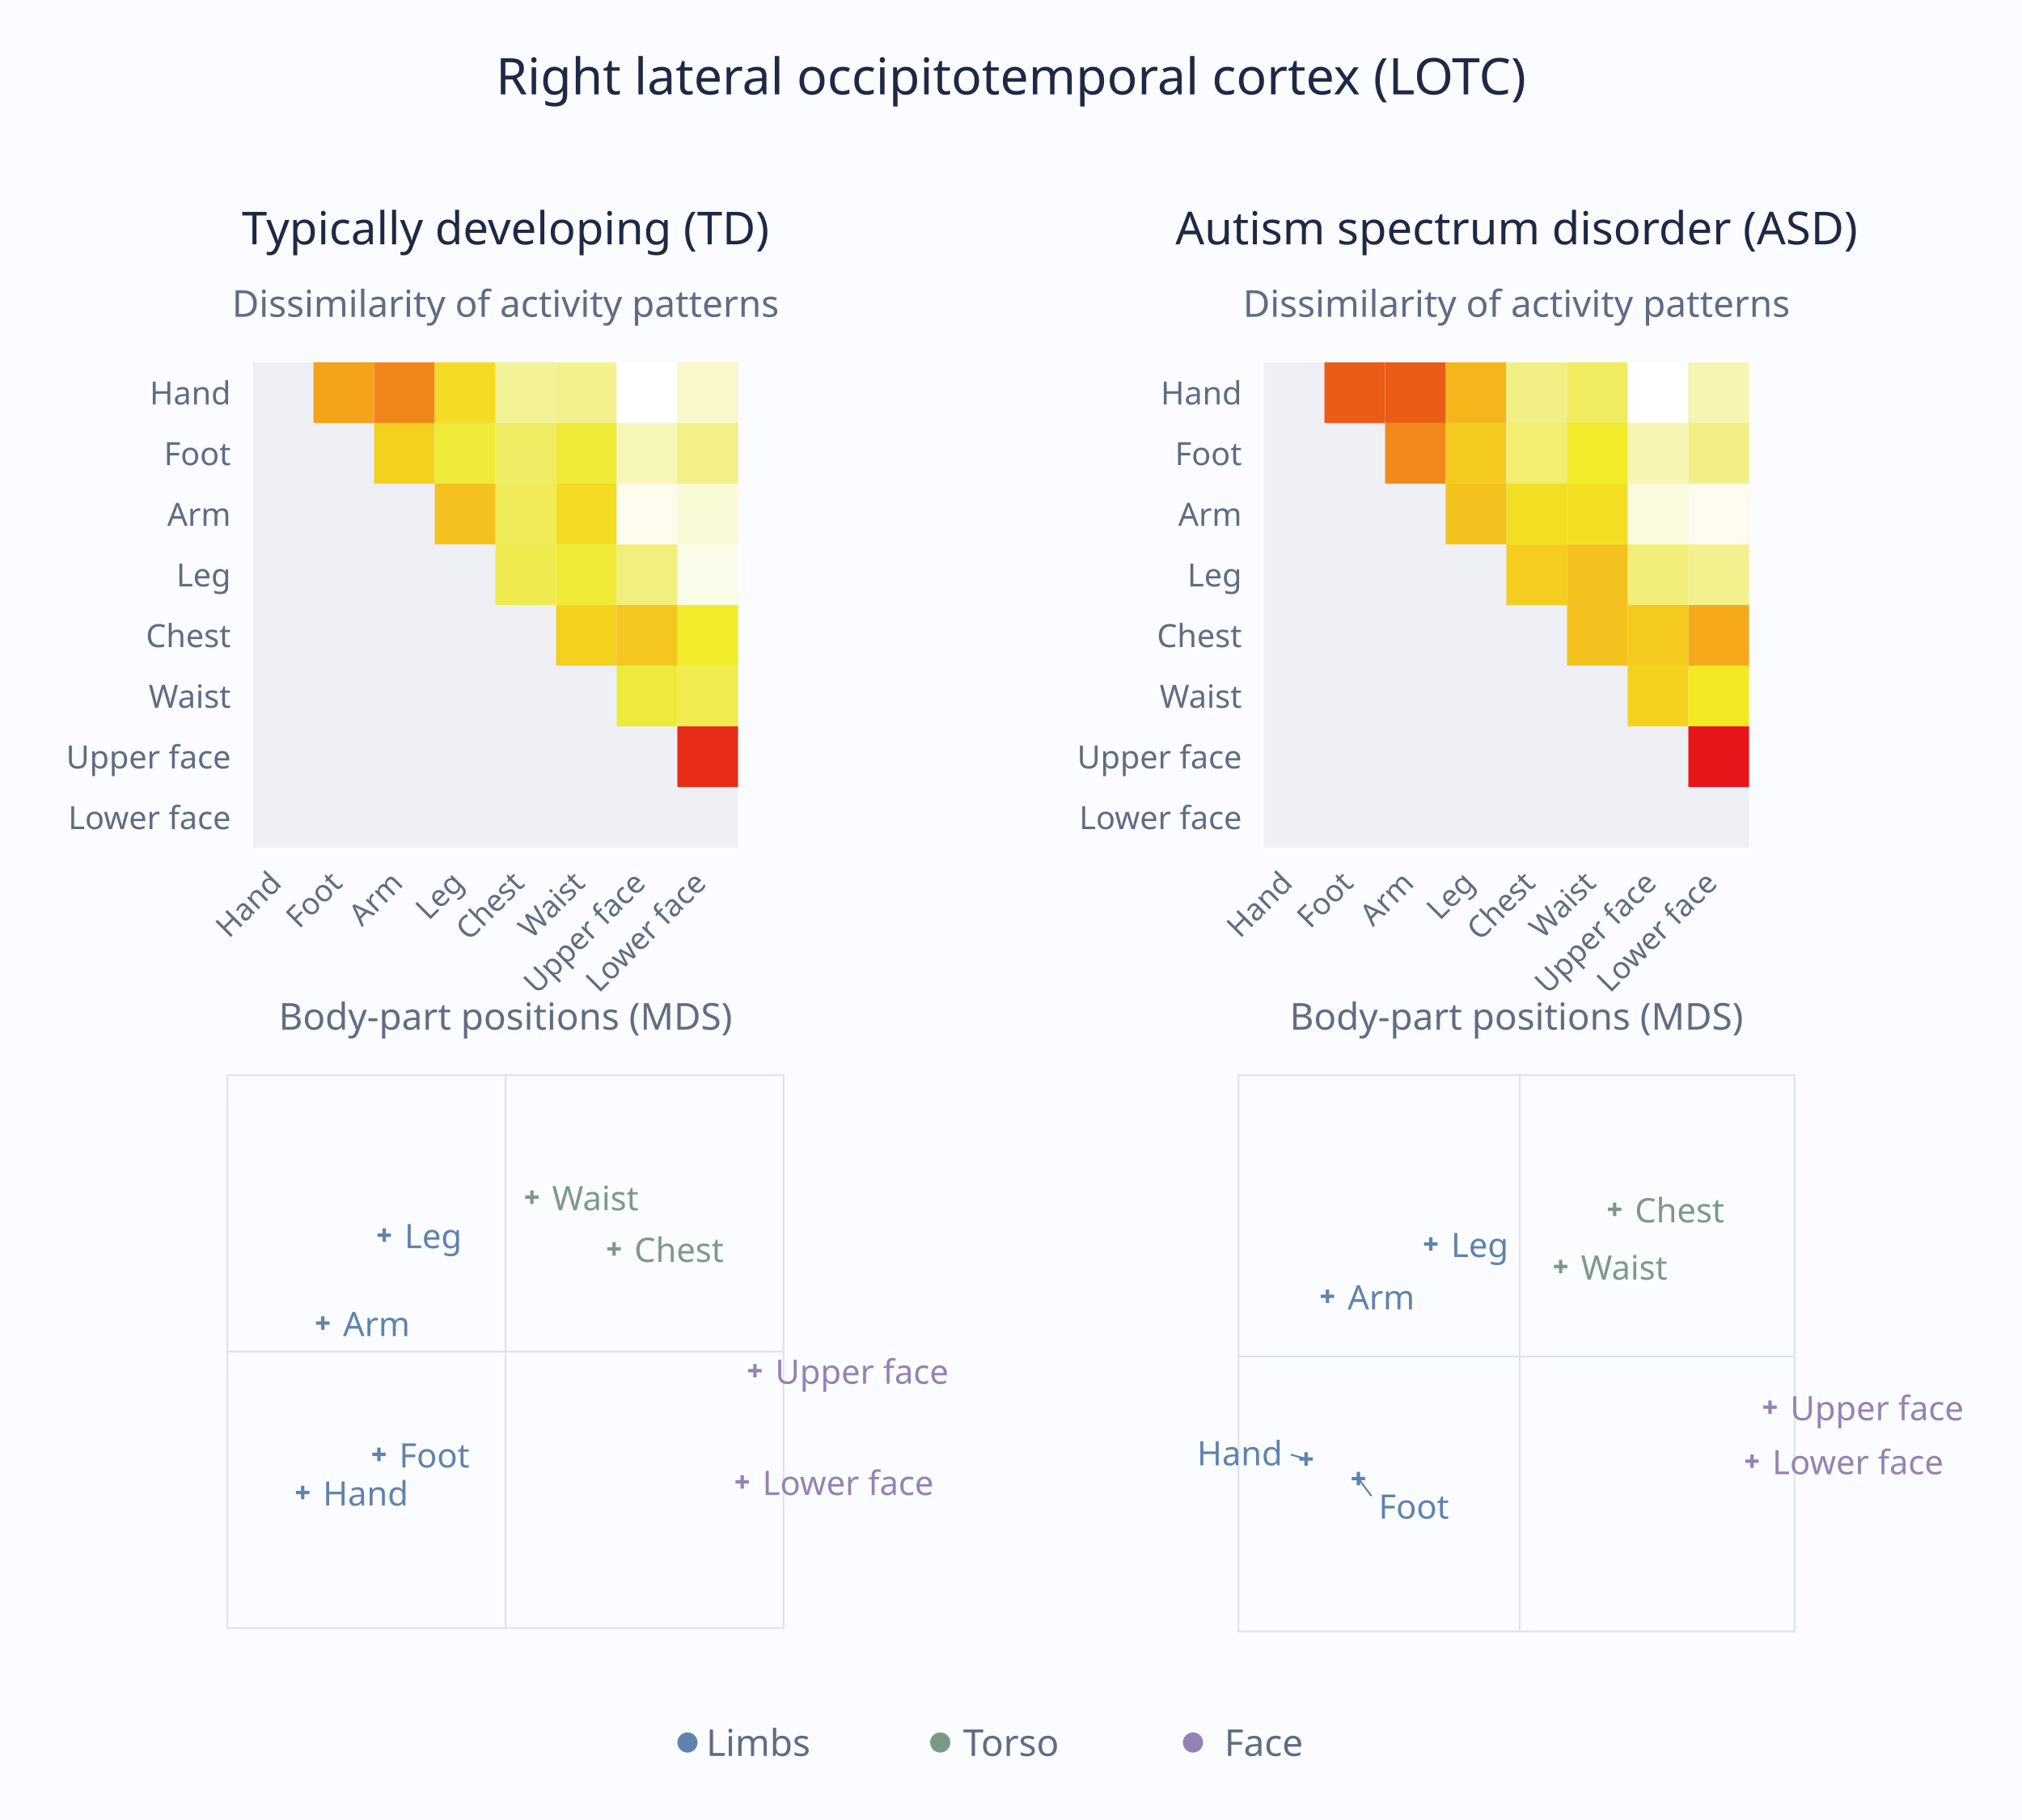
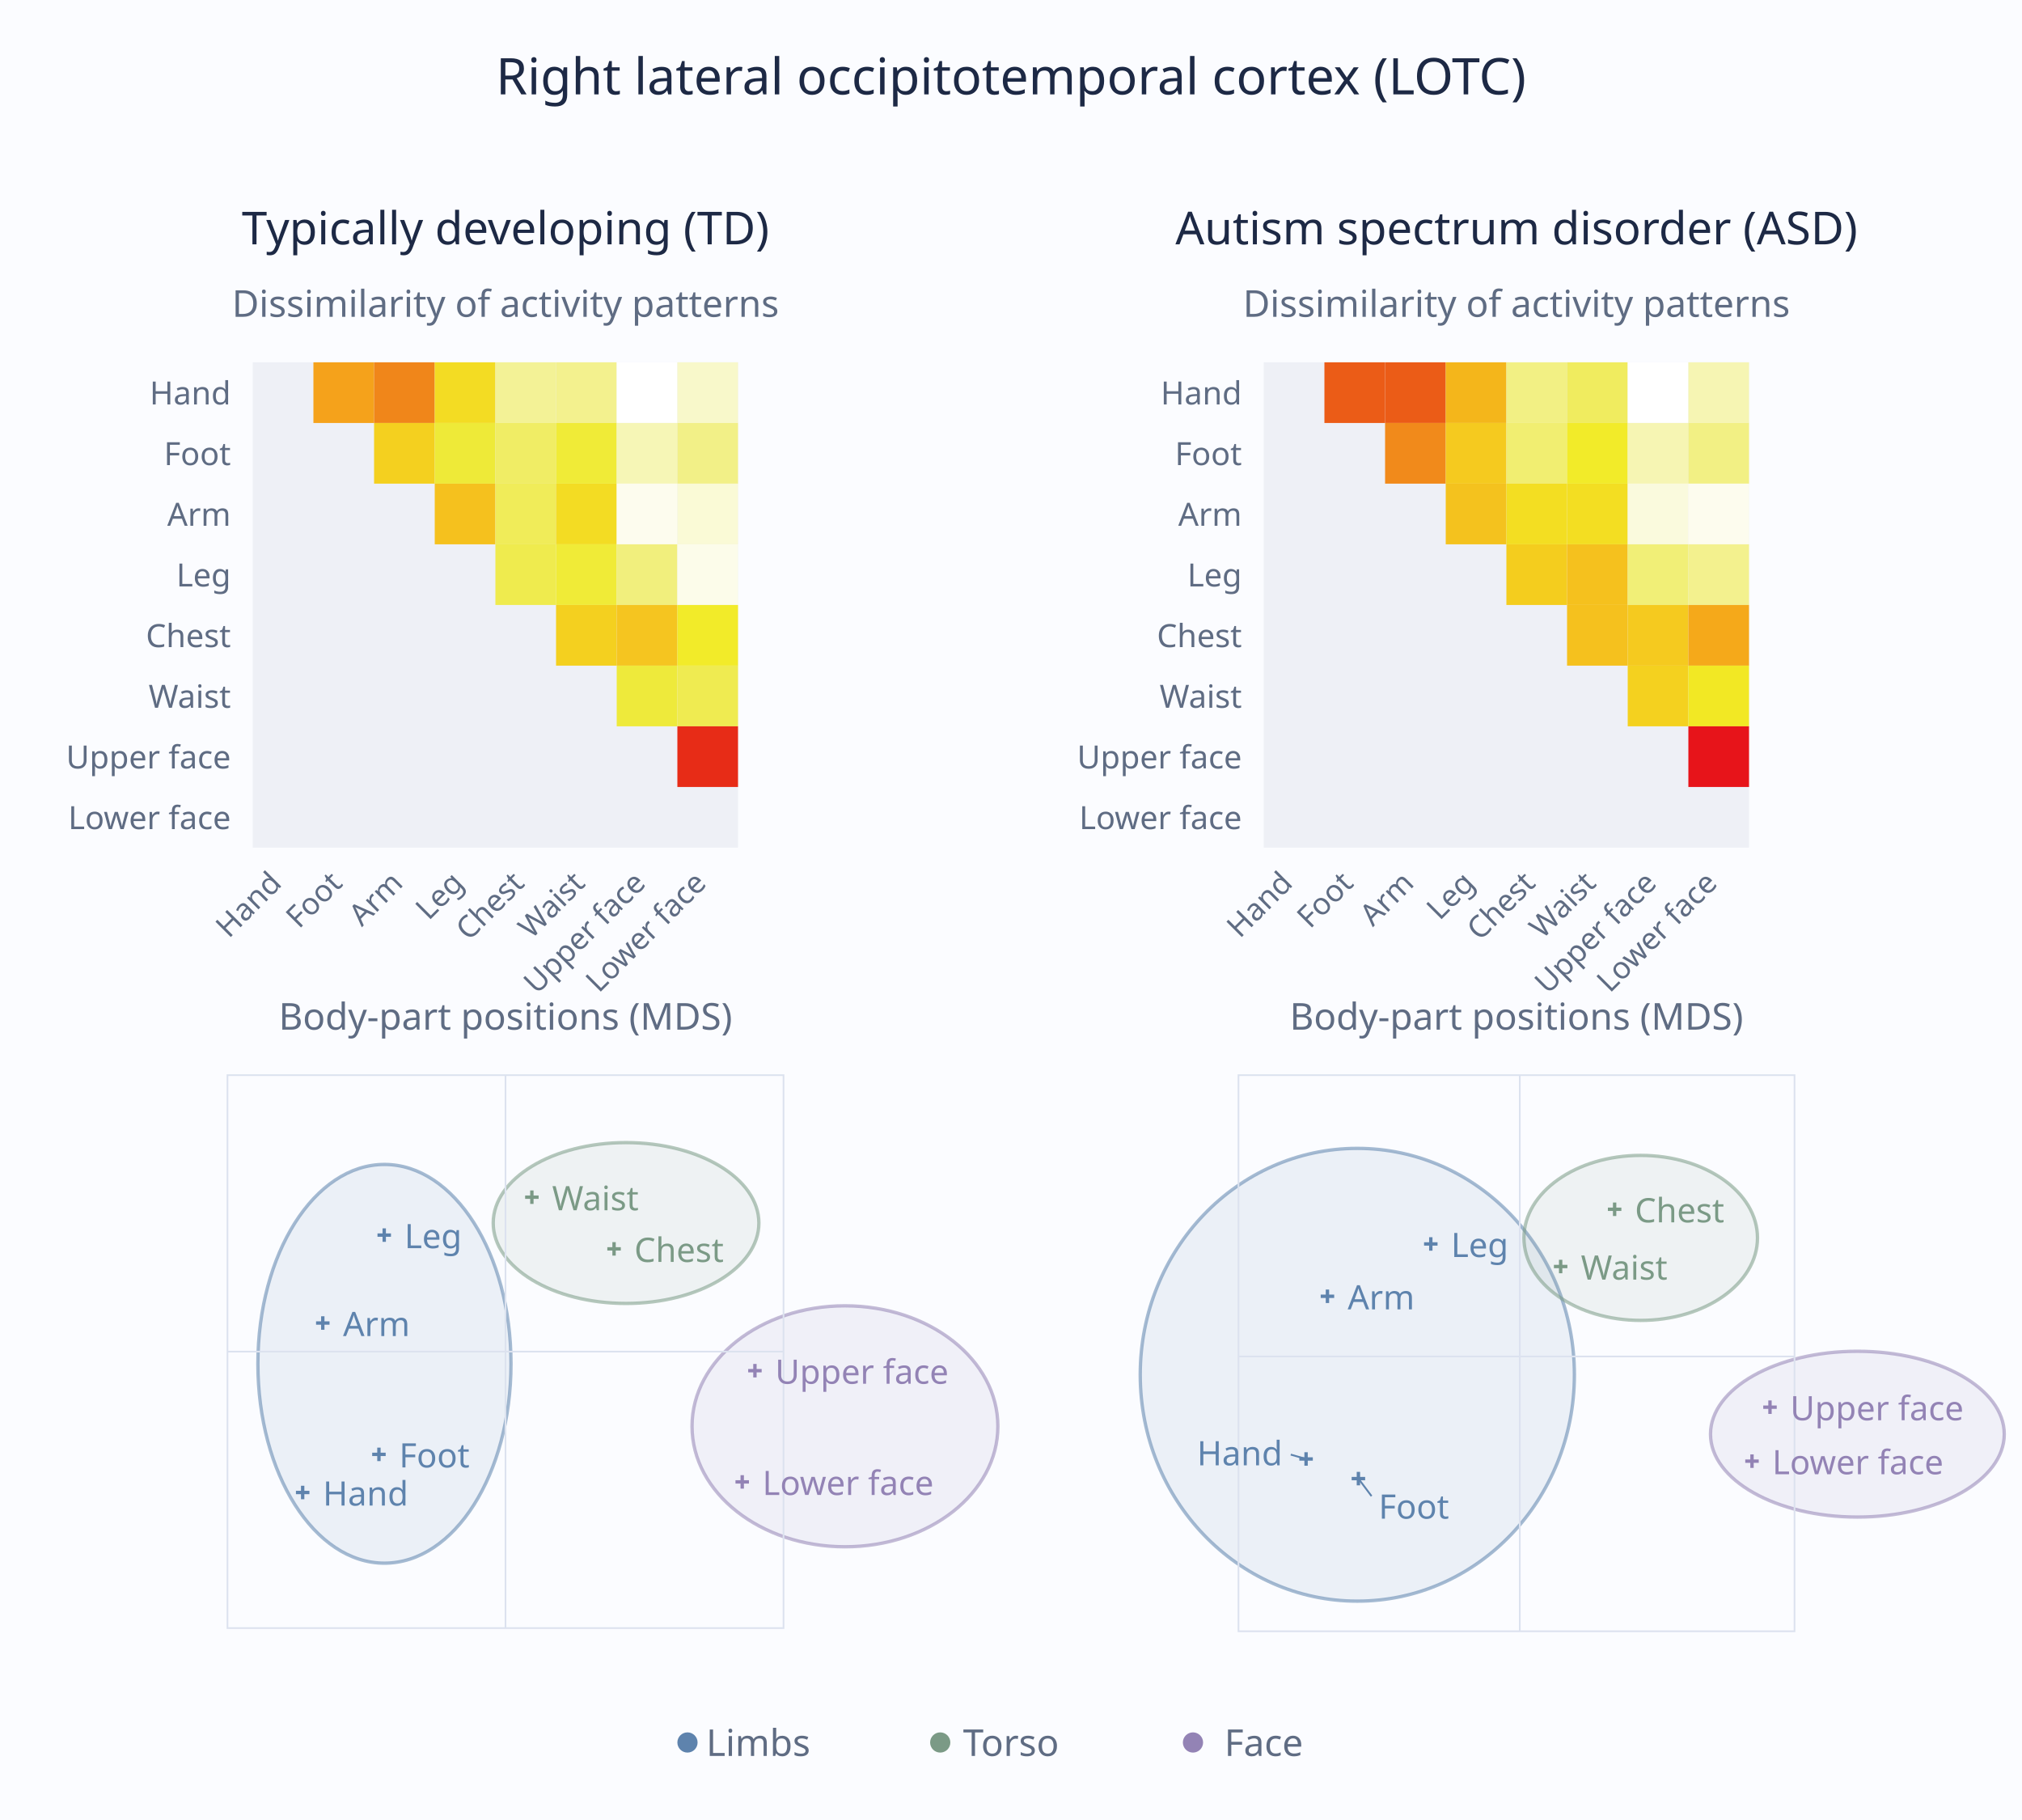
<svg xmlns="http://www.w3.org/2000/svg" width="1200" height="1080" viewBox="0 0 1200 1080" role="img" aria-labelledby="title">
  <rect width="1200" height="1080" fill="#fbfcff" />
  <g font-family="'Zen Kaku Gothic New','Hiragino Kaku Gothic ProN','Yu Gothic',sans-serif">
    <text x="600.0" y="56" font-size="30" fill="#1d2945" text-anchor="middle">Right lateral occipitotemporal cortex (LOTC)</text>
    <g transform="translate(0 110)">
      <text x="300" y="35" font-size="27" fill="#1d2945" text-anchor="middle">Typically developing (TD)</text>
      <text x="300" y="78" font-size="22" fill="#5f6c83" text-anchor="middle">Dissimilarity of activity patterns</text>
      <rect x="150" y="105" width="288" height="288" fill="#eef0f6" />
      <rect x="186" y="105" width="36" height="36" fill="#f5a21b" />
      <rect x="222" y="105" width="36" height="36" fill="#f0861a" />
      <rect x="258" y="105" width="36" height="36" fill="#f3dc23" />
      <rect x="294" y="105" width="36" height="36" fill="#f3f296" />
      <rect x="330" y="105" width="36" height="36" fill="#f3f18e" />
      <rect x="366" y="105" width="36" height="36" fill="#ffffff" />
      <rect x="402" y="105" width="36" height="36" fill="#f8f8ca" />
      <rect x="222" y="141" width="36" height="36" fill="#f4d01f" />
      <rect x="258" y="141" width="36" height="36" fill="#eeea38" />
      <rect x="294" y="141" width="36" height="36" fill="#f0ed65" />
      <rect x="330" y="141" width="36" height="36" fill="#f0eb37" />
      <rect x="366" y="141" width="36" height="36" fill="#f6f6b6" />
      <rect x="402" y="141" width="36" height="36" fill="#f2f087" />
      <rect x="258" y="177" width="36" height="36" fill="#f5c11e" />
      <rect x="294" y="177" width="36" height="36" fill="#f0ec59" />
      <rect x="330" y="177" width="36" height="36" fill="#f3dc23" />
      <rect x="366" y="177" width="36" height="36" fill="#fdfcee" />
      <rect x="402" y="177" width="36" height="36" fill="#fafad6" />
      <rect x="294" y="213" width="36" height="36" fill="#efeb4e" />
      <rect x="330" y="213" width="36" height="36" fill="#f0eb37" />
      <rect x="366" y="213" width="36" height="36" fill="#f1ef7d" />
      <rect x="402" y="213" width="36" height="36" fill="#fcfcea" />
      <rect x="330" y="249" width="36" height="36" fill="#f4d01f" />
      <rect x="366" y="249" width="36" height="36" fill="#f5c520" />
      <rect x="402" y="249" width="36" height="36" fill="#f2eb29" />
      <rect x="366" y="285" width="36" height="36" fill="#eeea3b" />
      <rect x="402" y="285" width="36" height="36" fill="#efeb51" />
      <rect x="402" y="321" width="36" height="36" fill="#e72c17" />
      <text x="137" y="130" font-size="19" fill="#5f6c83" text-anchor="end">Hand</text>
      <text x="168" y="415" font-size="18" fill="#5f6c83" text-anchor="end" transform="rotate(-45 168 415)">Hand</text>
      <text x="137" y="166" font-size="19" fill="#5f6c83" text-anchor="end">Foot</text>
      <text x="204" y="415" font-size="18" fill="#5f6c83" text-anchor="end" transform="rotate(-45 204 415)">Foot</text>
      <text x="137" y="202" font-size="19" fill="#5f6c83" text-anchor="end">Arm</text>
      <text x="240" y="415" font-size="18" fill="#5f6c83" text-anchor="end" transform="rotate(-45 240 415)">Arm</text>
      <text x="137" y="238" font-size="19" fill="#5f6c83" text-anchor="end">Leg</text>
      <text x="276" y="415" font-size="18" fill="#5f6c83" text-anchor="end" transform="rotate(-45 276 415)">Leg</text>
      <text x="137" y="274" font-size="19" fill="#5f6c83" text-anchor="end">Chest</text>
      <text x="312" y="415" font-size="18" fill="#5f6c83" text-anchor="end" transform="rotate(-45 312 415)">Chest</text>
      <text x="137" y="310" font-size="19" fill="#5f6c83" text-anchor="end">Waist</text>
      <text x="348" y="415" font-size="18" fill="#5f6c83" text-anchor="end" transform="rotate(-45 348 415)">Waist</text>
      <text x="137" y="346" font-size="19" fill="#5f6c83" text-anchor="end">Upper face</text>
      <text x="384" y="415" font-size="18" fill="#5f6c83" text-anchor="end" transform="rotate(-45 384 415)">Upper face</text>
      <text x="137" y="382" font-size="19" fill="#5f6c83" text-anchor="end">Lower face</text>
      <text x="420" y="415" font-size="18" fill="#5f6c83" text-anchor="end" transform="rotate(-45 420 415)">Lower face</text>
      <text x="300" y="501" font-size="22" fill="#5f6c83" text-anchor="middle">Body-part positions (MDS)</text>
      <g id="mds-TD">
+         <ellipse class="mds-cluster-highlight" data-body-group="limbs" cx="228.157" cy="699.286" rx="75.104" ry="118.304" fill="#5e83ad" fill-opacity="0.10" stroke="#5e83ad" stroke-opacity="0.55" stroke-width="2" />
+         <ellipse class="mds-cluster-highlight" data-body-group="torso" cx="371.54" cy="615.749" rx="78.838" ry="47.728" fill="#7b9a86" fill-opacity="0.10" stroke="#7b9a86" stroke-opacity="0.55" stroke-width="2" />
+         <ellipse class="mds-cluster-highlight" data-body-group="face" cx="501.457" cy="736.371" rx="90.756" ry="71.496" fill="#9383b5" fill-opacity="0.10" stroke="#9383b5" stroke-opacity="0.55" stroke-width="2" />
        <rect x="135" y="528" width="330" height="328.114" fill="none" stroke="#dce2ef" />
        <path d="M300.0 528V856.114M135 692.057H465" stroke="#dce2ef" fill="none" />
        <path class="mds-marker" data-body-part="hand" data-x="179.62857143" data-y="775.65714286" d="M175.629 775.657H183.629M179.629 771.657V779.657" fill="none" stroke="#5e83ad" stroke-width="2" />
        <text x="191.629" y="775.657" font-size="20" fill="#5e83ad" text-anchor="start" dominant-baseline="central">Hand</text>
        <path class="mds-marker" data-body-part="foot" data-x="224.88571429" data-y="753.02857143" d="M220.886 753.029H228.886M224.886 749.029V757.029" fill="none" stroke="#5e83ad" stroke-width="2" />
        <text x="236.886" y="753.029" font-size="20" fill="#5e83ad" text-anchor="start" dominant-baseline="central">Foot</text>
        <path class="mds-marker" data-body-part="arm" data-x="191.57142857" data-y="675.08571429" d="M187.571 675.086H195.571M191.571 671.086V679.086" fill="none" stroke="#5e83ad" stroke-width="2" />
        <text x="203.571" y="675.086" font-size="20" fill="#5e83ad" text-anchor="start" dominant-baseline="central">Arm</text>
        <path class="mds-marker" data-body-part="leg" data-x="228.02857143" data-y="622.91428571" d="M224.029 622.914H232.029M228.029 618.914V626.914" fill="none" stroke="#5e83ad" stroke-width="2" />
        <text x="240.029" y="622.914" font-size="20" fill="#5e83ad" text-anchor="start" dominant-baseline="central">Leg</text>
        <path class="mds-marker" data-body-part="chest" data-x="364.42857143" data-y="631.08571429" d="M360.429 631.086H368.429M364.429 627.086V635.086" fill="none" stroke="#7b9a86" stroke-width="2" />
        <text x="376.429" y="631.086" font-size="20" fill="#7b9a86" text-anchor="start" dominant-baseline="central">Chest</text>
        <path class="mds-marker" data-body-part="waist" data-x="315.65142857" data-y="600.41142857" d="M311.651 600.411H319.651M315.651 596.411V604.411" fill="none" stroke="#7b9a86" stroke-width="2" />
        <text x="327.651" y="600.411" font-size="20" fill="#7b9a86" text-anchor="start" dominant-baseline="central">Waist</text>
        <path class="mds-marker" data-body-part="upper_face" data-x="448.02857143" data-y="703.37142857" d="M444.029 703.371H452.029M448.029 699.371V707.371" fill="none" stroke="#9383b5" stroke-width="2" />
        <text x="460.029" y="703.371" font-size="20" fill="#9383b5" text-anchor="start" dominant-baseline="central">Upper face</text>
        <path class="mds-marker" data-body-part="lower_face" data-x="440.48571429" data-y="769.37142857" d="M436.486 769.371H444.486M440.486 765.371V773.371" fill="none" stroke="#9383b5" stroke-width="2" />
        <text x="452.486" y="769.371" font-size="20" fill="#9383b5" text-anchor="start" dominant-baseline="central">Lower face</text>
      </g>
    </g>
    <g transform="translate(600 110)">
      <text x="300" y="35" font-size="27" fill="#1d2945" text-anchor="middle">Autism spectrum disorder (ASD)</text>
      <text x="300" y="78" font-size="22" fill="#5f6c83" text-anchor="middle">Dissimilarity of activity patterns</text>
      <rect x="150" y="105" width="288" height="288" fill="#eef0f6" />
      <rect x="186" y="105" width="36" height="36" fill="#eb5c17" />
      <rect x="222" y="105" width="36" height="36" fill="#eb5c17" />
      <rect x="258" y="105" width="36" height="36" fill="#f4b61b" />
      <rect x="294" y="105" width="36" height="36" fill="#f2f084" />
      <rect x="330" y="105" width="36" height="36" fill="#f0ec5f" />
      <rect x="366" y="105" width="36" height="36" fill="#ffffff" />
      <rect x="402" y="105" width="36" height="36" fill="#f6f5b3" />
      <rect x="222" y="141" width="36" height="36" fill="#f18a1b" />
      <rect x="258" y="141" width="36" height="36" fill="#f5ca1f" />
      <rect x="294" y="141" width="36" height="36" fill="#f1ee71" />
      <rect x="330" y="141" width="36" height="36" fill="#f2eb29" />
      <rect x="366" y="141" width="36" height="36" fill="#f6f5b3" />
      <rect x="402" y="141" width="36" height="36" fill="#f2f084" />
      <rect x="258" y="177" width="36" height="36" fill="#f4c21e" />
      <rect x="294" y="177" width="36" height="36" fill="#f3de22" />
      <rect x="330" y="177" width="36" height="36" fill="#f3de22" />
      <rect x="366" y="177" width="36" height="36" fill="#fafadd" />
      <rect x="402" y="177" width="36" height="36" fill="#fdfcee" />
      <rect x="294" y="213" width="36" height="36" fill="#f4cd1e" />
      <rect x="330" y="213" width="36" height="36" fill="#f5c11e" />
      <rect x="366" y="213" width="36" height="36" fill="#f1ef77" />
      <rect x="402" y="213" width="36" height="36" fill="#f3f18e" />
      <rect x="330" y="249" width="36" height="36" fill="#f5c11e" />
      <rect x="366" y="249" width="36" height="36" fill="#f5ca1f" />
      <rect x="402" y="249" width="36" height="36" fill="#f5a91a" />
      <rect x="366" y="285" width="36" height="36" fill="#f4d11f" />
      <rect x="402" y="285" width="36" height="36" fill="#f2e824" />
      <rect x="402" y="321" width="36" height="36" fill="#e7141a" />
      <text x="137" y="130" font-size="19" fill="#5f6c83" text-anchor="end">Hand</text>
      <text x="168" y="415" font-size="18" fill="#5f6c83" text-anchor="end" transform="rotate(-45 168 415)">Hand</text>
      <text x="137" y="166" font-size="19" fill="#5f6c83" text-anchor="end">Foot</text>
      <text x="204" y="415" font-size="18" fill="#5f6c83" text-anchor="end" transform="rotate(-45 204 415)">Foot</text>
      <text x="137" y="202" font-size="19" fill="#5f6c83" text-anchor="end">Arm</text>
      <text x="240" y="415" font-size="18" fill="#5f6c83" text-anchor="end" transform="rotate(-45 240 415)">Arm</text>
      <text x="137" y="238" font-size="19" fill="#5f6c83" text-anchor="end">Leg</text>
      <text x="276" y="415" font-size="18" fill="#5f6c83" text-anchor="end" transform="rotate(-45 276 415)">Leg</text>
      <text x="137" y="274" font-size="19" fill="#5f6c83" text-anchor="end">Chest</text>
      <text x="312" y="415" font-size="18" fill="#5f6c83" text-anchor="end" transform="rotate(-45 312 415)">Chest</text>
      <text x="137" y="310" font-size="19" fill="#5f6c83" text-anchor="end">Waist</text>
      <text x="348" y="415" font-size="18" fill="#5f6c83" text-anchor="end" transform="rotate(-45 348 415)">Waist</text>
      <text x="137" y="346" font-size="19" fill="#5f6c83" text-anchor="end">Upper face</text>
      <text x="384" y="415" font-size="18" fill="#5f6c83" text-anchor="end" transform="rotate(-45 384 415)">Upper face</text>
      <text x="137" y="382" font-size="19" fill="#5f6c83" text-anchor="end">Lower face</text>
      <text x="420" y="415" font-size="18" fill="#5f6c83" text-anchor="end" transform="rotate(-45 420 415)">Lower face</text>
      <text x="300" y="501" font-size="22" fill="#5f6c83" text-anchor="middle">Body-part positions (MDS)</text>
      <g id="mds-ASD">
+         <ellipse class="mds-cluster-highlight" data-body-group="limbs" cx="205.529" cy="705.788" rx="128.834" ry="134.341" fill="#5e83ad" fill-opacity="0.10" stroke="#5e83ad" stroke-opacity="0.55" stroke-width="2" />
+         <ellipse class="mds-cluster-highlight" data-body-group="torso" cx="373.721" cy="624.574" rx="69.31" ry="48.96" fill="#7b9a86" fill-opacity="0.10" stroke="#7b9a86" stroke-opacity="0.55" stroke-width="2" />
+         <ellipse class="mds-cluster-highlight" data-body-group="face" cx="502.303" cy="741.044" rx="87.173" ry="49.194" fill="#9383b5" fill-opacity="0.10" stroke="#9383b5" stroke-opacity="0.55" stroke-width="2" />
        <rect x="135" y="528" width="330" height="330.0" fill="none" stroke="#dce2ef" />
        <path d="M301.941 528V858.0M135 694.941H465" stroke="#dce2ef" fill="none" />
        <path d="M175.118 755.765L166.018 753.165" fill="none" stroke="#5e83ad" stroke-width="1.1" />
        <path class="mds-marker" data-body-part="hand" data-x="175.11764706" data-y="755.76470588" d="M171.118 755.765H179.118M175.118 751.765V759.765" fill="none" stroke="#5e83ad" stroke-width="2" />
        <text x="161.118" y="751.765" font-size="20" fill="#5e83ad" text-anchor="end" dominant-baseline="central">Hand</text>
        <path d="M206.176 767.412L213.976 777.812" fill="none" stroke="#5e83ad" stroke-width="1.1" />
        <path class="mds-marker" data-body-part="foot" data-x="206.17647059" data-y="767.41176471" d="M202.176 767.412H210.176M206.176 763.412V771.412" fill="none" stroke="#5e83ad" stroke-width="2" />
        <text x="218.176" y="783.412" font-size="20" fill="#5e83ad" text-anchor="start" dominant-baseline="central">Foot</text>
        <path class="mds-marker" data-body-part="arm" data-x="187.80000000" data-y="659.22352941" d="M183.8 659.224H191.8M187.8 655.224V663.224" fill="none" stroke="#5e83ad" stroke-width="2" />
        <text x="199.8" y="659.224" font-size="20" fill="#5e83ad" text-anchor="start" dominant-baseline="central">Arm</text>
        <path class="mds-marker" data-body-part="leg" data-x="249.14117647" data-y="628.16470588" d="M245.141 628.165H253.141M249.141 624.165V632.165" fill="none" stroke="#5e83ad" stroke-width="2" />
        <text x="261.141" y="628.165" font-size="20" fill="#5e83ad" text-anchor="start" dominant-baseline="central">Leg</text>
        <path class="mds-marker" data-body-part="chest" data-x="358.23529412" data-y="607.58823529" d="M354.235 607.588H362.235M358.235 603.588V611.588" fill="none" stroke="#7b9a86" stroke-width="2" />
        <text x="370.235" y="607.588" font-size="20" fill="#7b9a86" text-anchor="start" dominant-baseline="central">Chest</text>
        <path class="mds-marker" data-body-part="waist" data-x="326.20588235" data-y="641.55882353" d="M322.206 641.559H330.206M326.206 637.559V645.559" fill="none" stroke="#7b9a86" stroke-width="2" />
        <text x="338.206" y="641.559" font-size="20" fill="#7b9a86" text-anchor="start" dominant-baseline="central">Waist</text>
        <path class="mds-marker" data-body-part="upper_face" data-x="450.44117647" data-y="725.02941176" d="M446.441 725.029H454.441M450.441 721.029V729.029" fill="none" stroke="#9383b5" stroke-width="2" />
        <text x="462.441" y="725.029" font-size="20" fill="#9383b5" text-anchor="start" dominant-baseline="central">Upper face</text>
        <path class="mds-marker" data-body-part="lower_face" data-x="439.76470588" data-y="757.05882353" d="M435.765 757.059H443.765M439.765 753.059V761.059" fill="none" stroke="#9383b5" stroke-width="2" />
        <text x="451.765" y="757.059" font-size="20" fill="#9383b5" text-anchor="start" dominant-baseline="central">Lower face</text>
      </g>
    </g>
    <circle cx="408.0" cy="1034" r="6" fill="#5e83ad" />
    <text x="450.0" y="1042" font-size="22" fill="#5f6c83" text-anchor="middle">Limbs</text>
    <circle cx="558.0" cy="1034" r="6" fill="#7b9a86" />
    <text x="600.0" y="1042" font-size="22" fill="#5f6c83" text-anchor="middle">Torso</text>
    <circle cx="708.0" cy="1034" r="6" fill="#9383b5" />
    <text x="750.0" y="1042" font-size="22" fill="#5f6c83" text-anchor="middle">Face</text>
  </g>
</svg>
